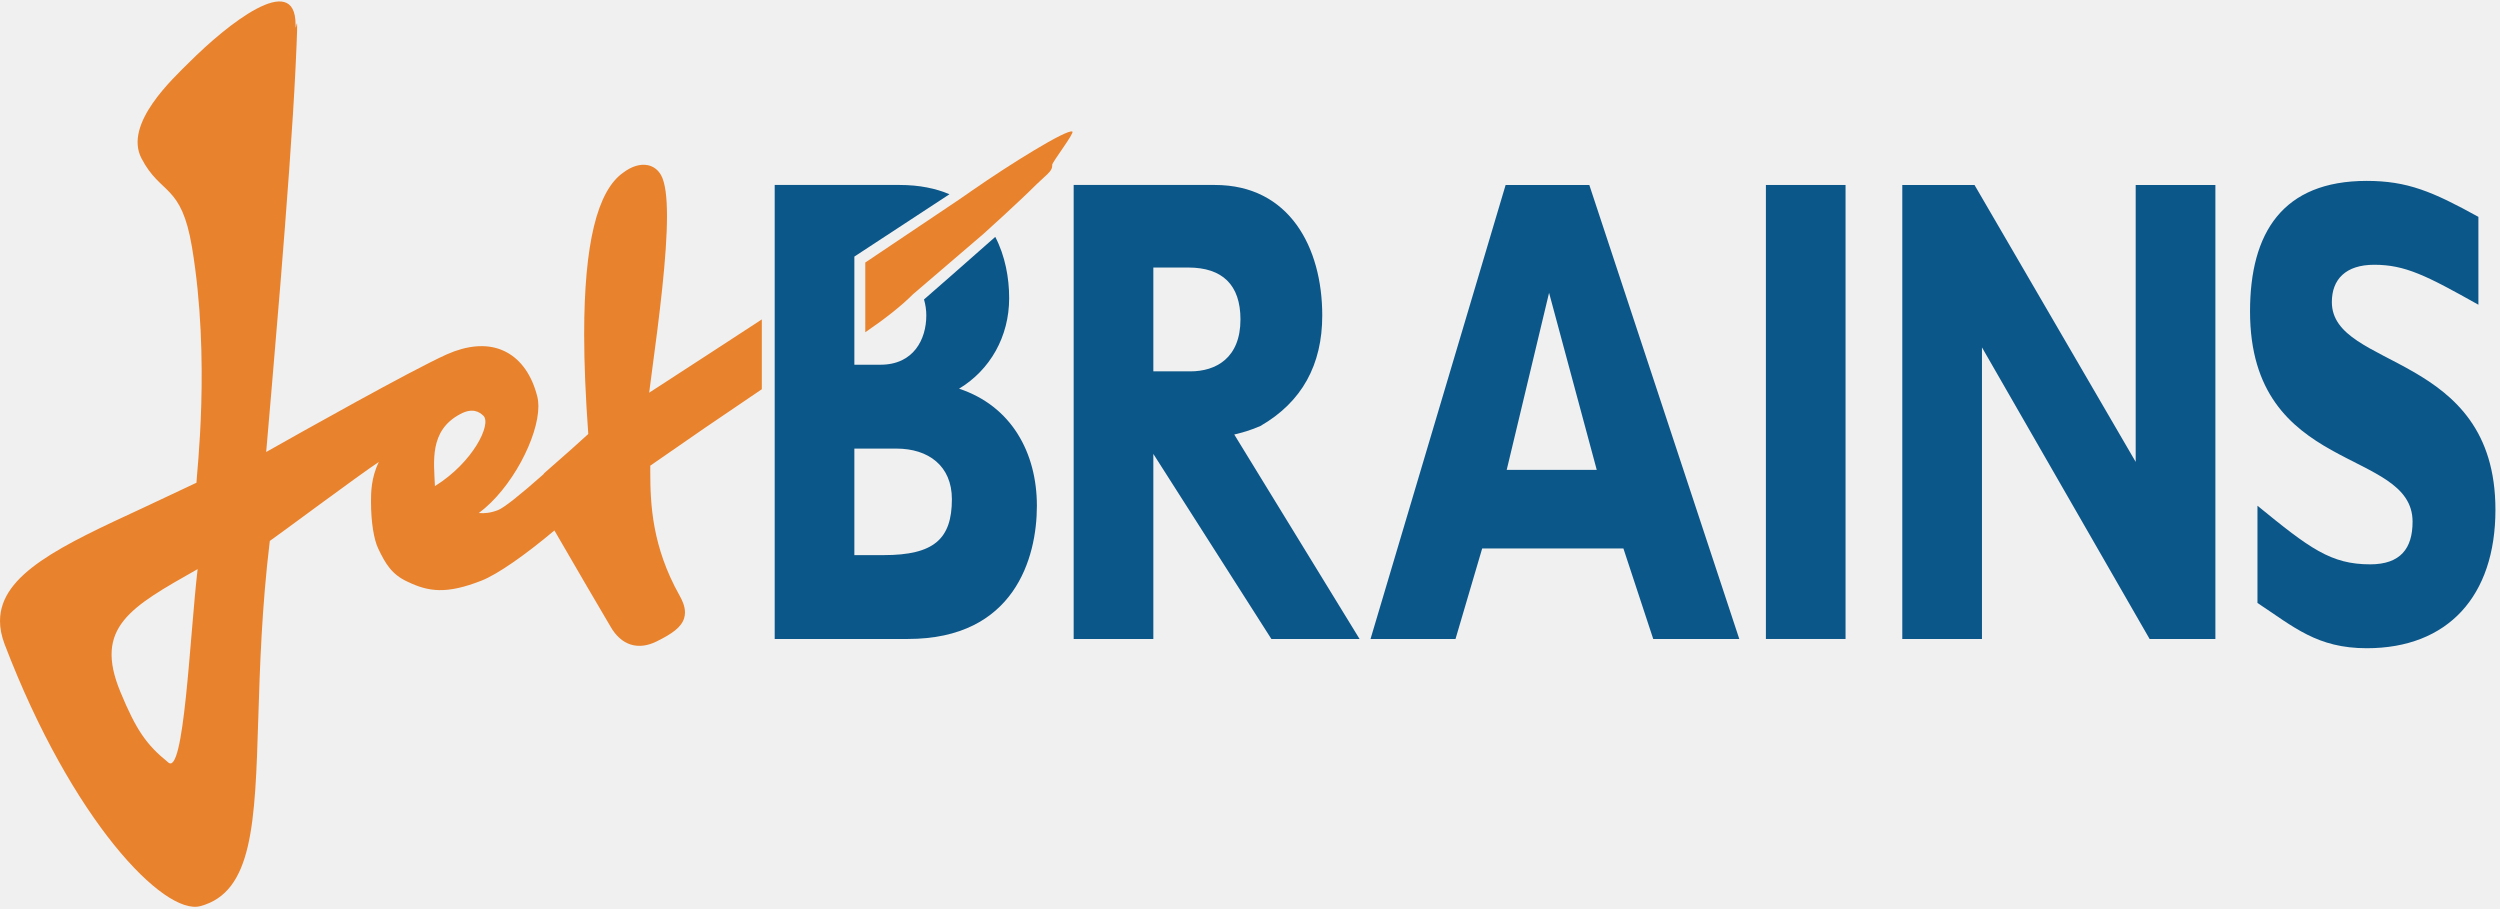
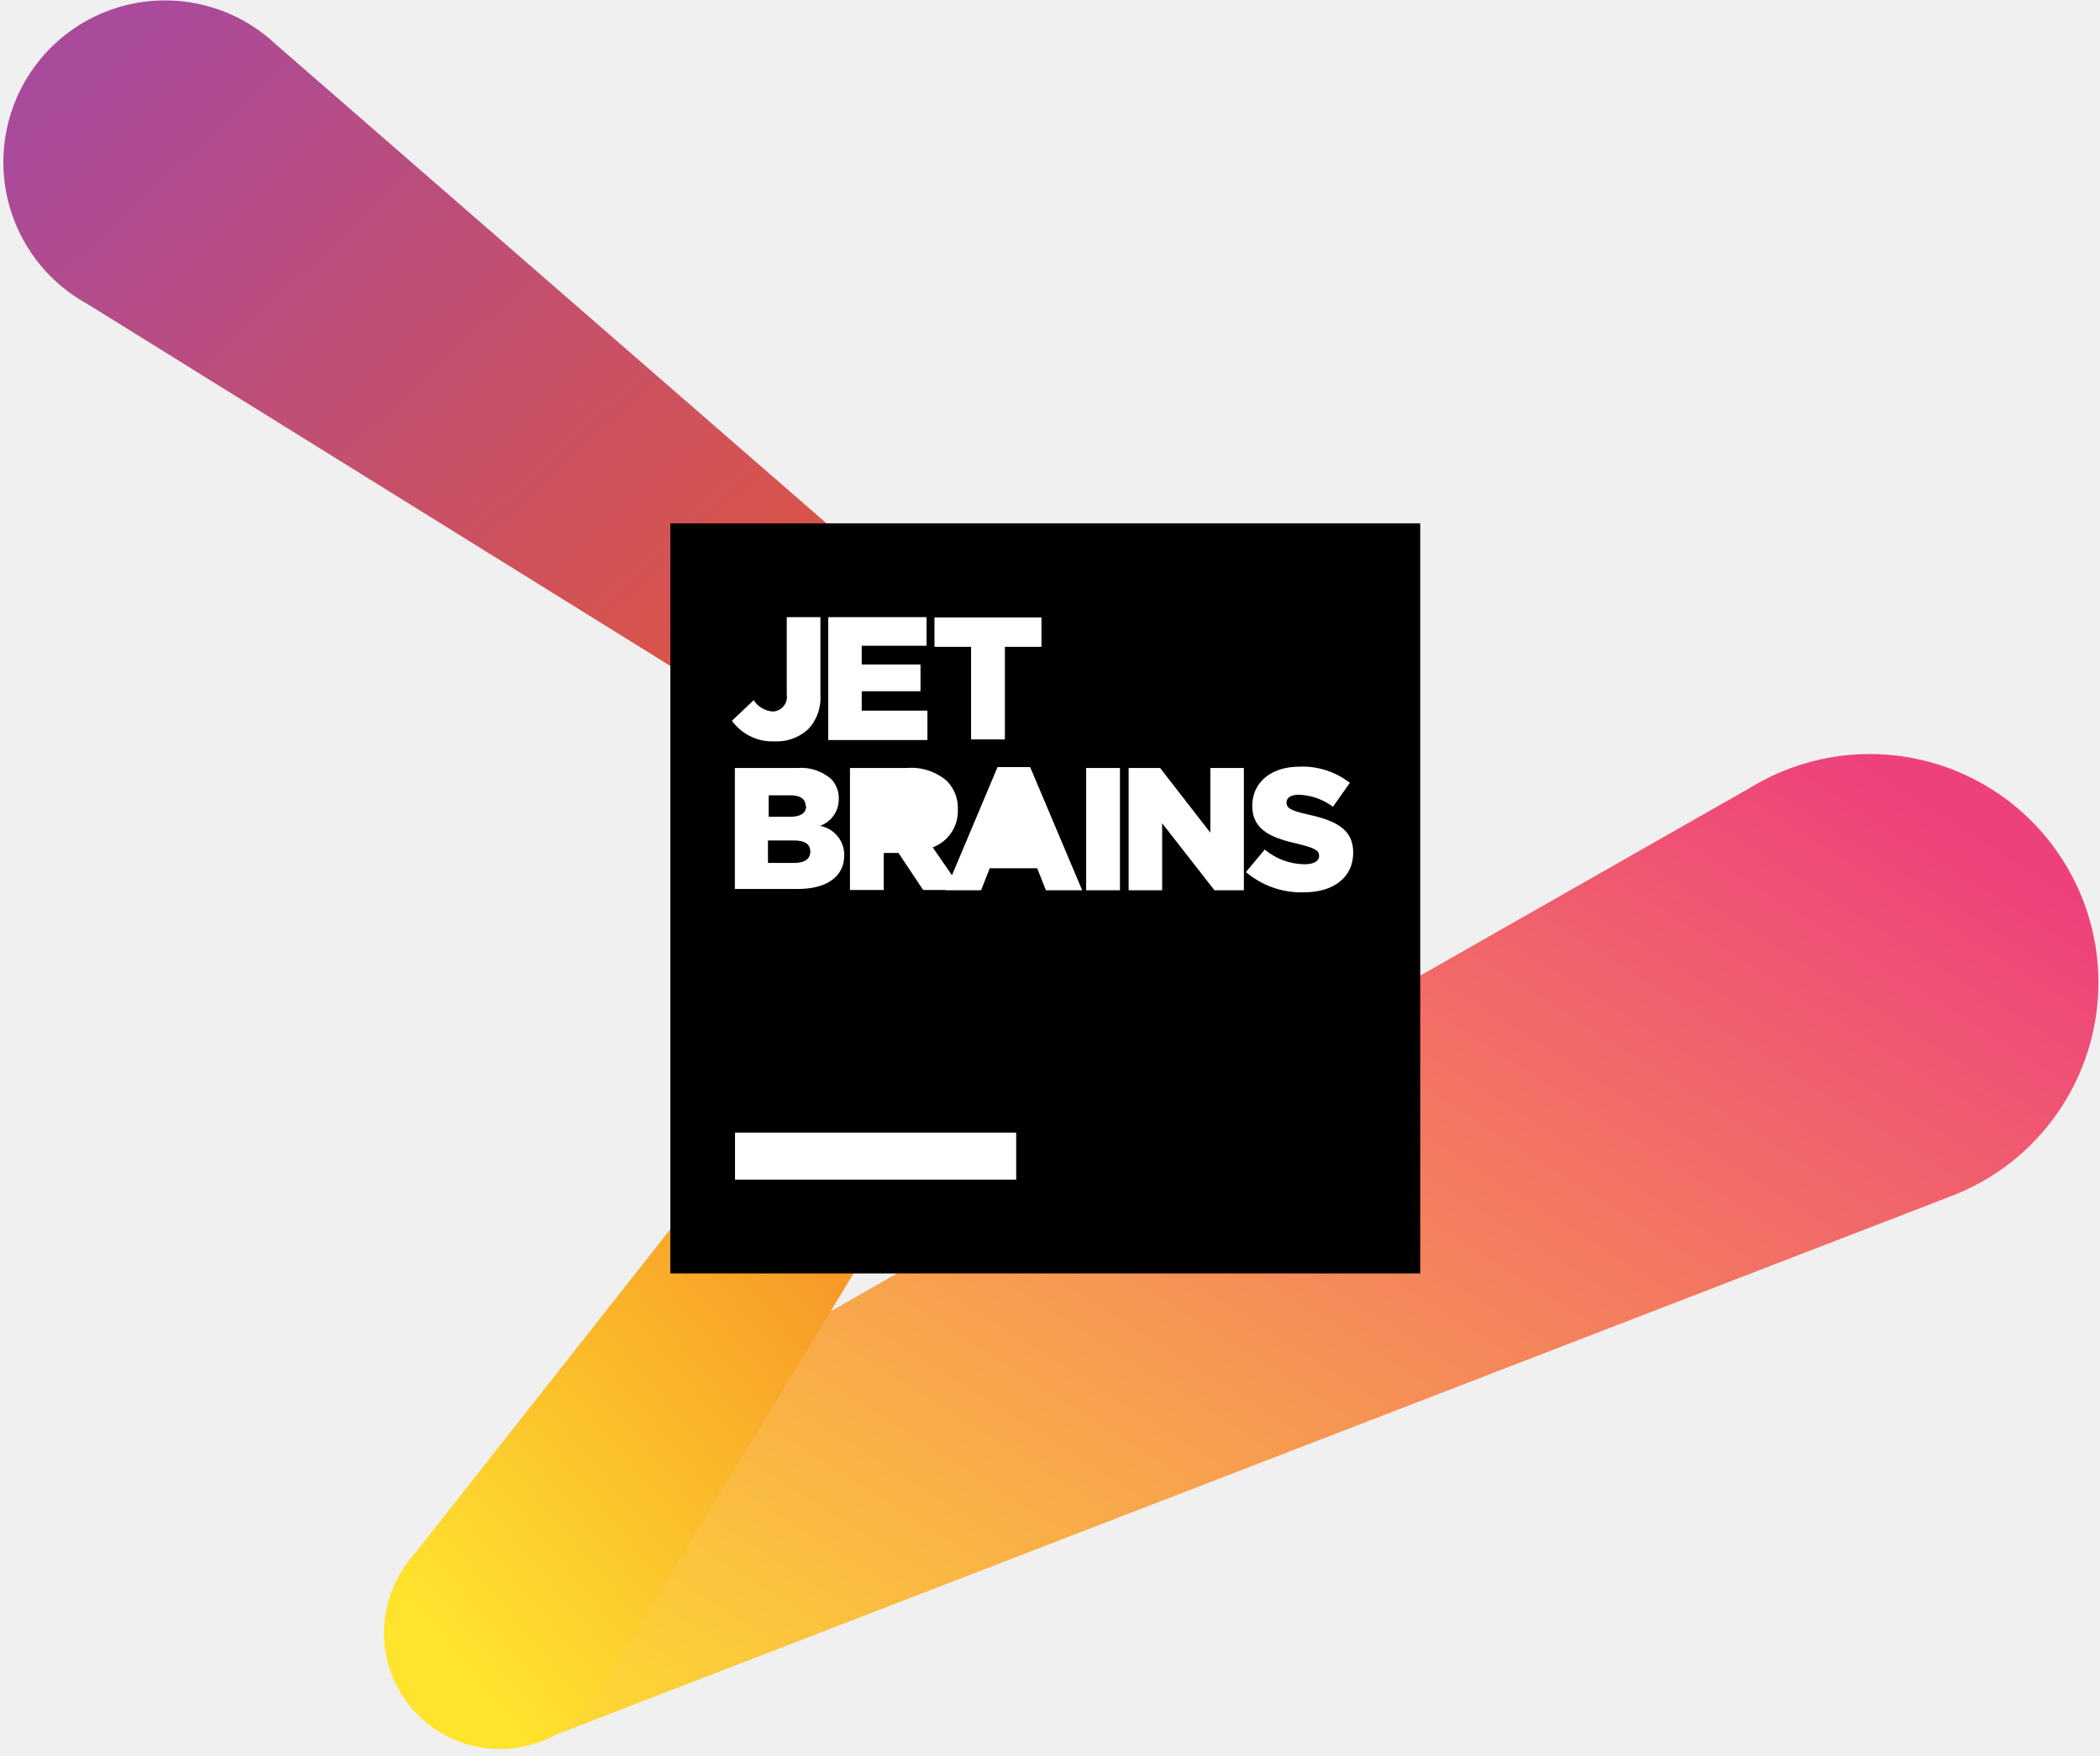
- <svg xmlns="http://www.w3.org/2000/svg" width="512px" height="186px" viewBox="0 0 512 186" version="1.1" preserveAspectRatio="xMidYMid">
+ <svg xmlns="http://www.w3.org/2000/svg" width="256px" height="214px" viewBox="0 0 256 214" version="1.1" preserveAspectRatio="xMidYMid">
+   <defs>
+     <linearGradient x1="5.603%" y1="10.334%" x2="91.025%" y2="83.141%" id="linearGradient-1">
+       <stop stop-color="#AA4A9B" offset="0%" />
+       <stop stop-color="#F05922" offset="100%" />
+     </linearGradient>
+     <linearGradient x1="1.963%" y1="101.045%" x2="97.366%" y2="13.164%" id="linearGradient-2">
+       <stop stop-color="#FFE42E" offset="0%" />
+       <stop stop-color="#ED417C" offset="100%" />
+     </linearGradient>
+     <linearGradient x1="12.267%" y1="92.394%" x2="99.472%" y2="-3.945%" id="linearGradient-3">
+       <stop stop-color="#FFE42E" offset="0%" />
+       <stop stop-color="#F05922" offset="100%" />
+     </linearGradient>
+   </defs>
  <g>
-     <path d="M507.576,62.406 C496.881,56.407 492.564,54.225 486.237,54.225 C480.384,54.225 477.563,57.224 477.563,61.861 C477.563,75.768 511.065,71.949 511.065,104.399 C511.065,122.121 501.296,132.757 484.706,132.757 C474.55,132.757 469.755,128.39 462.33,123.485 L462.33,103.578 C473.025,112.305 477.342,115.577 485.412,115.577 C491.635,115.577 494.095,112.305 494.095,106.85 C494.095,91.584 460.806,97.31 460.806,63.77 C460.806,47.681 467.468,37.047 484.706,37.047 C493.005,37.047 498.182,39.226 507.576,44.412 L507.576,62.406" fill="#0C5789" />
-     <path d="M248.81,37.881 C264.086,37.881 270.798,50.694 270.798,64.605 C270.798,74.694 266.65,82.331 258.137,87.238 C255.768,88.246 254.543,88.555 252.775,88.988 L278.439,130.861 L260.378,130.861 L236.204,92.961 L236.204,130.861 L219.887,130.861 L219.887,37.881 L248.81,37.881 L248.81,37.881 Z M236.204,76.055 L243.789,76.055 C249.026,76.055 254.047,73.328 254.047,65.421 C254.047,58.329 250.336,54.79 243.352,54.79 L236.204,54.79 L236.204,76.055 L236.204,76.055 Z" fill="#0C5789" />
-     <path d="M356.205,130.861 L338.581,130.861 L332.473,112.323 L303.55,112.323 L298.09,130.861 L280.684,130.861 L308.351,37.883 L325.491,37.883 L356.205,130.861 L356.205,130.861 Z M317.25,59.967 L308.573,96.233 L327.015,96.233 L317.25,59.967 L317.25,59.967 Z" fill="#0C5789" />
-     <path d="M361.656,37.883 L377.968,37.883 L377.968,130.863 L361.656,130.863 L361.656,37.883 L361.656,37.883 Z" fill="#0C5789" />
-     <path d="M453.712,130.861 L440.237,130.861 L405.908,71.15 L405.908,130.861 L389.59,130.861 L389.59,37.883 L404.379,37.883 L437.389,94.597 L437.389,37.883 L453.712,37.883 L453.712,130.861" fill="#0C5789" />
-     <path d="M196.417,79.603 C202.751,75.784 206.677,68.967 206.677,61.061 C206.677,56.939 205.871,52.443 203.83,48.512 C197.842,53.819 191.234,59.59 189.237,61.327 C189.549,62.4 189.708,63.516 189.708,64.605 C189.708,69.512 187.092,74.694 180.319,74.694 L174.974,74.694 L174.974,52.547 L194.452,39.781 C191.654,38.593 188.302,37.881 184.251,37.881 L158.657,37.881 L158.657,130.861 L185.939,130.861 C207.771,130.861 212.355,114.232 212.355,103.595 C212.355,92.687 207.115,83.143 196.417,79.603 M180.978,113.689 L174.974,113.689 L174.974,91.873 L183.592,91.873 C190.145,91.873 194.947,95.414 194.947,102.23 C194.947,110.418 191.239,113.689 180.978,113.689" fill="#0C5789" />
-     <path d="M219.625,26.954 C218.598,26.315 206.664,33.742 199.162,38.97 L196.405,40.879 L177.209,53.765 L177.209,68.046 C181.324,65.242 184.639,62.613 187.014,60.233 L201.378,47.93 C201.378,47.93 208.559,41.477 212.325,37.705 L213.729,36.398 C214.779,35.45 215.494,34.808 215.494,33.92 C215.494,33.874 215.491,33.822 215.485,33.775 C215.441,33.273 220.077,27.237 219.625,26.954" fill="#E9822C" />
-     <path d="M144.337,87.647 L156.024,79.711 L156.024,65.413 L145.545,72.245 C145.545,72.245 136.212,78.305 132.951,80.426 C133.193,78.582 133.444,76.639 133.444,76.639 C135.086,64.481 136.6,52.343 136.6,44.273 C136.6,40.366 136.247,37.409 135.381,35.867 C134.767,34.773 133.829,34.068 132.674,33.829 C131.142,33.517 129.358,34.054 127.651,35.346 C122.297,39.075 119.637,49.983 119.637,68.496 C119.637,74.483 119.928,81.295 120.48,88.883 C119.858,89.443 116.781,92.22 116.781,92.22 C116.821,92.183 111.482,96.882 111.482,96.882 C111.476,96.885 111.342,97.063 111.251,97.177 C106.303,101.547 103.188,104.001 102,104.465 C100.524,105.048 99.226,105.177 98.06,105.069 C104.778,100.109 110.262,89.499 110.262,83.191 C110.262,82.468 110.189,81.797 110.035,81.203 C108.941,76.887 106.764,73.751 103.733,72.128 C100.766,70.544 97.175,70.48 93.061,71.945 L91.454,72.595 C84.044,75.95 61.504,88.618 54.514,92.568 C55.34,82.681 59.399,37.604 60.53,13.828 C61.265,-1.53 60.53,7.993 60.53,5.011 C60.53,-6.156 46.5,5.017 38.733,12.783 C35.472,16.043 25.285,25.351 28.975,32.435 C32.94,40.056 37.127,37.508 39.32,50.624 C43.176,73.692 40.231,97.338 40.236,98.863 C38.97,99.456 29.305,104.007 29.305,104.007 C12.656,111.709 0,117.564 0,127.177 C0,128.676 0.309,130.26 0.954,131.961 C14.771,168.101 33.605,187.543 41.027,185.577 C51.795,182.71 52.234,168.562 52.896,147.155 C53.228,136.477 53.613,124.387 55.255,110.787 C56.123,110.241 74.218,96.77 77.582,94.616 C75.969,97.898 75.983,101.069 75.983,102.777 C75.983,107.033 76.593,110.542 77.459,112.35 C78.914,115.396 80.205,117.669 83.529,119.165 C87.752,121.181 91.413,121.741 98.61,118.914 C101.846,117.643 107.386,113.803 113.544,108.639 C114.771,110.741 120.108,119.93 120.108,119.93 L124.998,128.262 C127.204,132.183 130.704,133.294 134.605,131.302 C137.569,129.815 139.527,128.516 140.111,126.605 C140.234,126.205 140.285,125.814 140.285,125.426 C140.285,124.14 139.71,122.92 139.165,121.946 C133.55,111.954 133.175,103.245 133.175,96.623 C133.175,96.194 133.175,95.777 133.178,95.368 C134.138,94.699 144.337,87.647 144.337,87.647 M34.387,156.086 C29.967,152.508 27.873,149.486 24.64,141.661 C19.17,128.43 26.747,124.341 40.473,116.554 C38.839,130.642 37.7,159.405 34.387,156.086 M89.073,99.555 C88.882,94.595 87.85,88.206 94.234,84.816 C96.726,83.462 98.177,84.323 99.016,85.166 C100.696,86.852 96.93,94.659 89.073,99.555" fill="#E9822C" />
+     <path d="M145.918,103.058 L33.627,5.407 C28.062,0.17 19.971,-1.378 12.866,1.435 C5.761,4.247 0.922,10.913 0.449,18.54 C-0.024,26.167 3.954,33.38 10.657,37.049 L136.959,115.458 L137.532,115.816 C141.055,118.132 145.788,117.153 148.104,113.63 C150.419,110.107 149.441,105.374 145.918,103.058 L145.918,103.058 Z" fill="url(#linearGradient-1)" />
+     <path d="M255.789,118.665 C255.395,108.803 249.815,99.884 241.119,95.215 C232.422,90.547 221.906,90.825 213.468,95.945 L55.791,185.695 L55.523,185.839 C50.869,187.807 47.619,192.109 46.996,197.123 C46.374,202.138 48.475,207.103 52.506,210.149 C56.538,213.196 61.888,213.859 66.542,211.891 L238.338,145.595 L238.768,145.416 C249.453,140.908 256.232,130.254 255.789,118.665 L255.789,118.665 Z" fill="url(#linearGradient-2)" />
+     <path d="M128.806,114.49 C130.634,110.945 129.424,106.59 126.03,104.496 C122.635,102.401 118.2,103.274 115.852,106.499 L49.287,190.963 L49.144,191.25 C46.248,195.645 46.033,201.285 48.587,205.887 C51.141,210.49 56.04,213.292 61.302,213.161 C66.564,213.029 71.317,209.986 73.638,205.261 L128.34,115.243 C128.51,115.001 128.666,114.75 128.806,114.49 L128.806,114.49 Z" fill="url(#linearGradient-3)" />
+     <rect fill="#000000" x="81.718" y="63.783" width="91.416" height="91.416" />
+     <path d="M116.049,106.677 L113.702,103.273 C115.611,102.562 116.847,100.705 116.766,98.669 C116.826,97.376 116.345,96.117 115.44,95.193 C114.101,94.03 112.351,93.455 110.584,93.598 L103.542,93.598 L103.614,93.598 L103.614,108.47 L107.735,108.47 L107.735,103.954 L109.527,103.954 L112.537,108.47 L115.293,108.47 L115.278,108.505 L119.597,108.505 L120.654,105.818 L126.441,105.818 L127.498,108.505 L131.924,108.505 L125.581,93.49 L121.603,93.49 L116.049,106.677 Z M89.602,138.052 L123.879,138.052 L123.879,143.768 L89.602,143.768 L89.602,138.052 Z M89.226,87.846 L91.878,85.338 C92.396,86.145 93.267,86.658 94.225,86.717 C94.735,86.693 95.211,86.453 95.533,86.056 C95.855,85.659 95.992,85.143 95.909,84.639 L95.909,75.214 L100.012,75.214 L100.012,84.657 C100.13,86.198 99.597,87.719 98.543,88.85 C97.44,89.881 95.967,90.424 94.458,90.355 C92.402,90.456 90.434,89.513 89.226,87.846 Z M100.962,75.214 L112.949,75.214 L112.949,78.708 L105.047,78.708 L105.047,80.984 L112.214,80.984 L112.214,84.245 L105.047,84.245 L105.047,86.61 L113.057,86.61 L113.057,90.194 L100.962,90.194 L100.962,75.286 L100.962,75.214 Z M118.36,78.834 L113.917,78.834 L113.917,75.25 L126.961,75.25 L126.961,78.834 L122.499,78.834 L122.499,90.122 L118.378,90.122 L118.378,78.834 L118.36,78.834 Z M89.602,93.598 L97.235,93.598 C98.713,93.481 100.177,93.958 101.303,94.924 C101.932,95.57 102.274,96.441 102.252,97.343 C102.283,98.827 101.358,100.163 99.959,100.657 C101.69,100.965 102.942,102.483 102.915,104.241 C102.915,106.803 100.837,108.344 97.271,108.344 L89.584,108.344 L89.584,93.598 L89.602,93.598 Z M98.203,98.203 C98.203,97.379 97.54,96.931 96.411,96.931 L93.705,96.931 L93.705,99.547 L96.303,99.547 C97.558,99.547 98.274,99.117 98.274,98.257 L98.203,98.203 Z M96.769,102.431 L93.616,102.431 L93.616,105.173 L96.805,105.173 C98.077,105.173 98.776,104.689 98.776,103.811 C98.794,102.915 98.167,102.431 96.769,102.431 L96.769,102.431 Z M110.423,100.765 C110.967,100.9 111.542,100.772 111.978,100.421 C112.414,100.069 112.661,99.533 112.644,98.973 C112.662,98.409 112.414,97.87 111.973,97.517 C111.532,97.164 110.951,97.04 110.405,97.181 L107.681,97.181 L107.681,100.765 L110.423,100.765 Z M125.187,102.593 L123.521,98.382 L121.836,102.593 L125.187,102.593 Z M132.408,93.598 L136.529,93.598 L136.529,108.505 L132.408,108.505 L132.408,93.598 Z M137.568,93.598 L141.42,93.598 L147.548,101.482 L147.548,93.598 L151.634,93.598 L151.634,108.505 L148.05,108.505 L141.671,100.335 L141.671,108.505 L137.586,108.505 L137.586,93.598 L137.568,93.598 Z M151.884,106.284 L154.178,103.542 C155.537,104.676 157.245,105.309 159.016,105.334 C160.144,105.334 160.807,104.958 160.807,104.313 C160.807,103.668 160.324,103.363 158.281,102.861 C155.11,102.145 152.655,101.249 152.655,98.203 C152.655,95.443 154.841,93.437 158.424,93.437 C160.636,93.349 162.806,94.048 164.552,95.408 L162.492,98.328 C161.285,97.419 159.827,96.906 158.317,96.859 C157.313,96.859 156.83,97.271 156.83,97.809 C156.83,98.489 157.349,98.794 159.428,99.26 C162.832,100.012 164.964,101.052 164.964,103.901 C164.964,106.947 162.563,108.756 158.944,108.756 C156.366,108.832 153.852,107.951 151.884,106.284 L151.884,106.284 Z" fill="#FFFFFF" />
  </g>
</svg>
